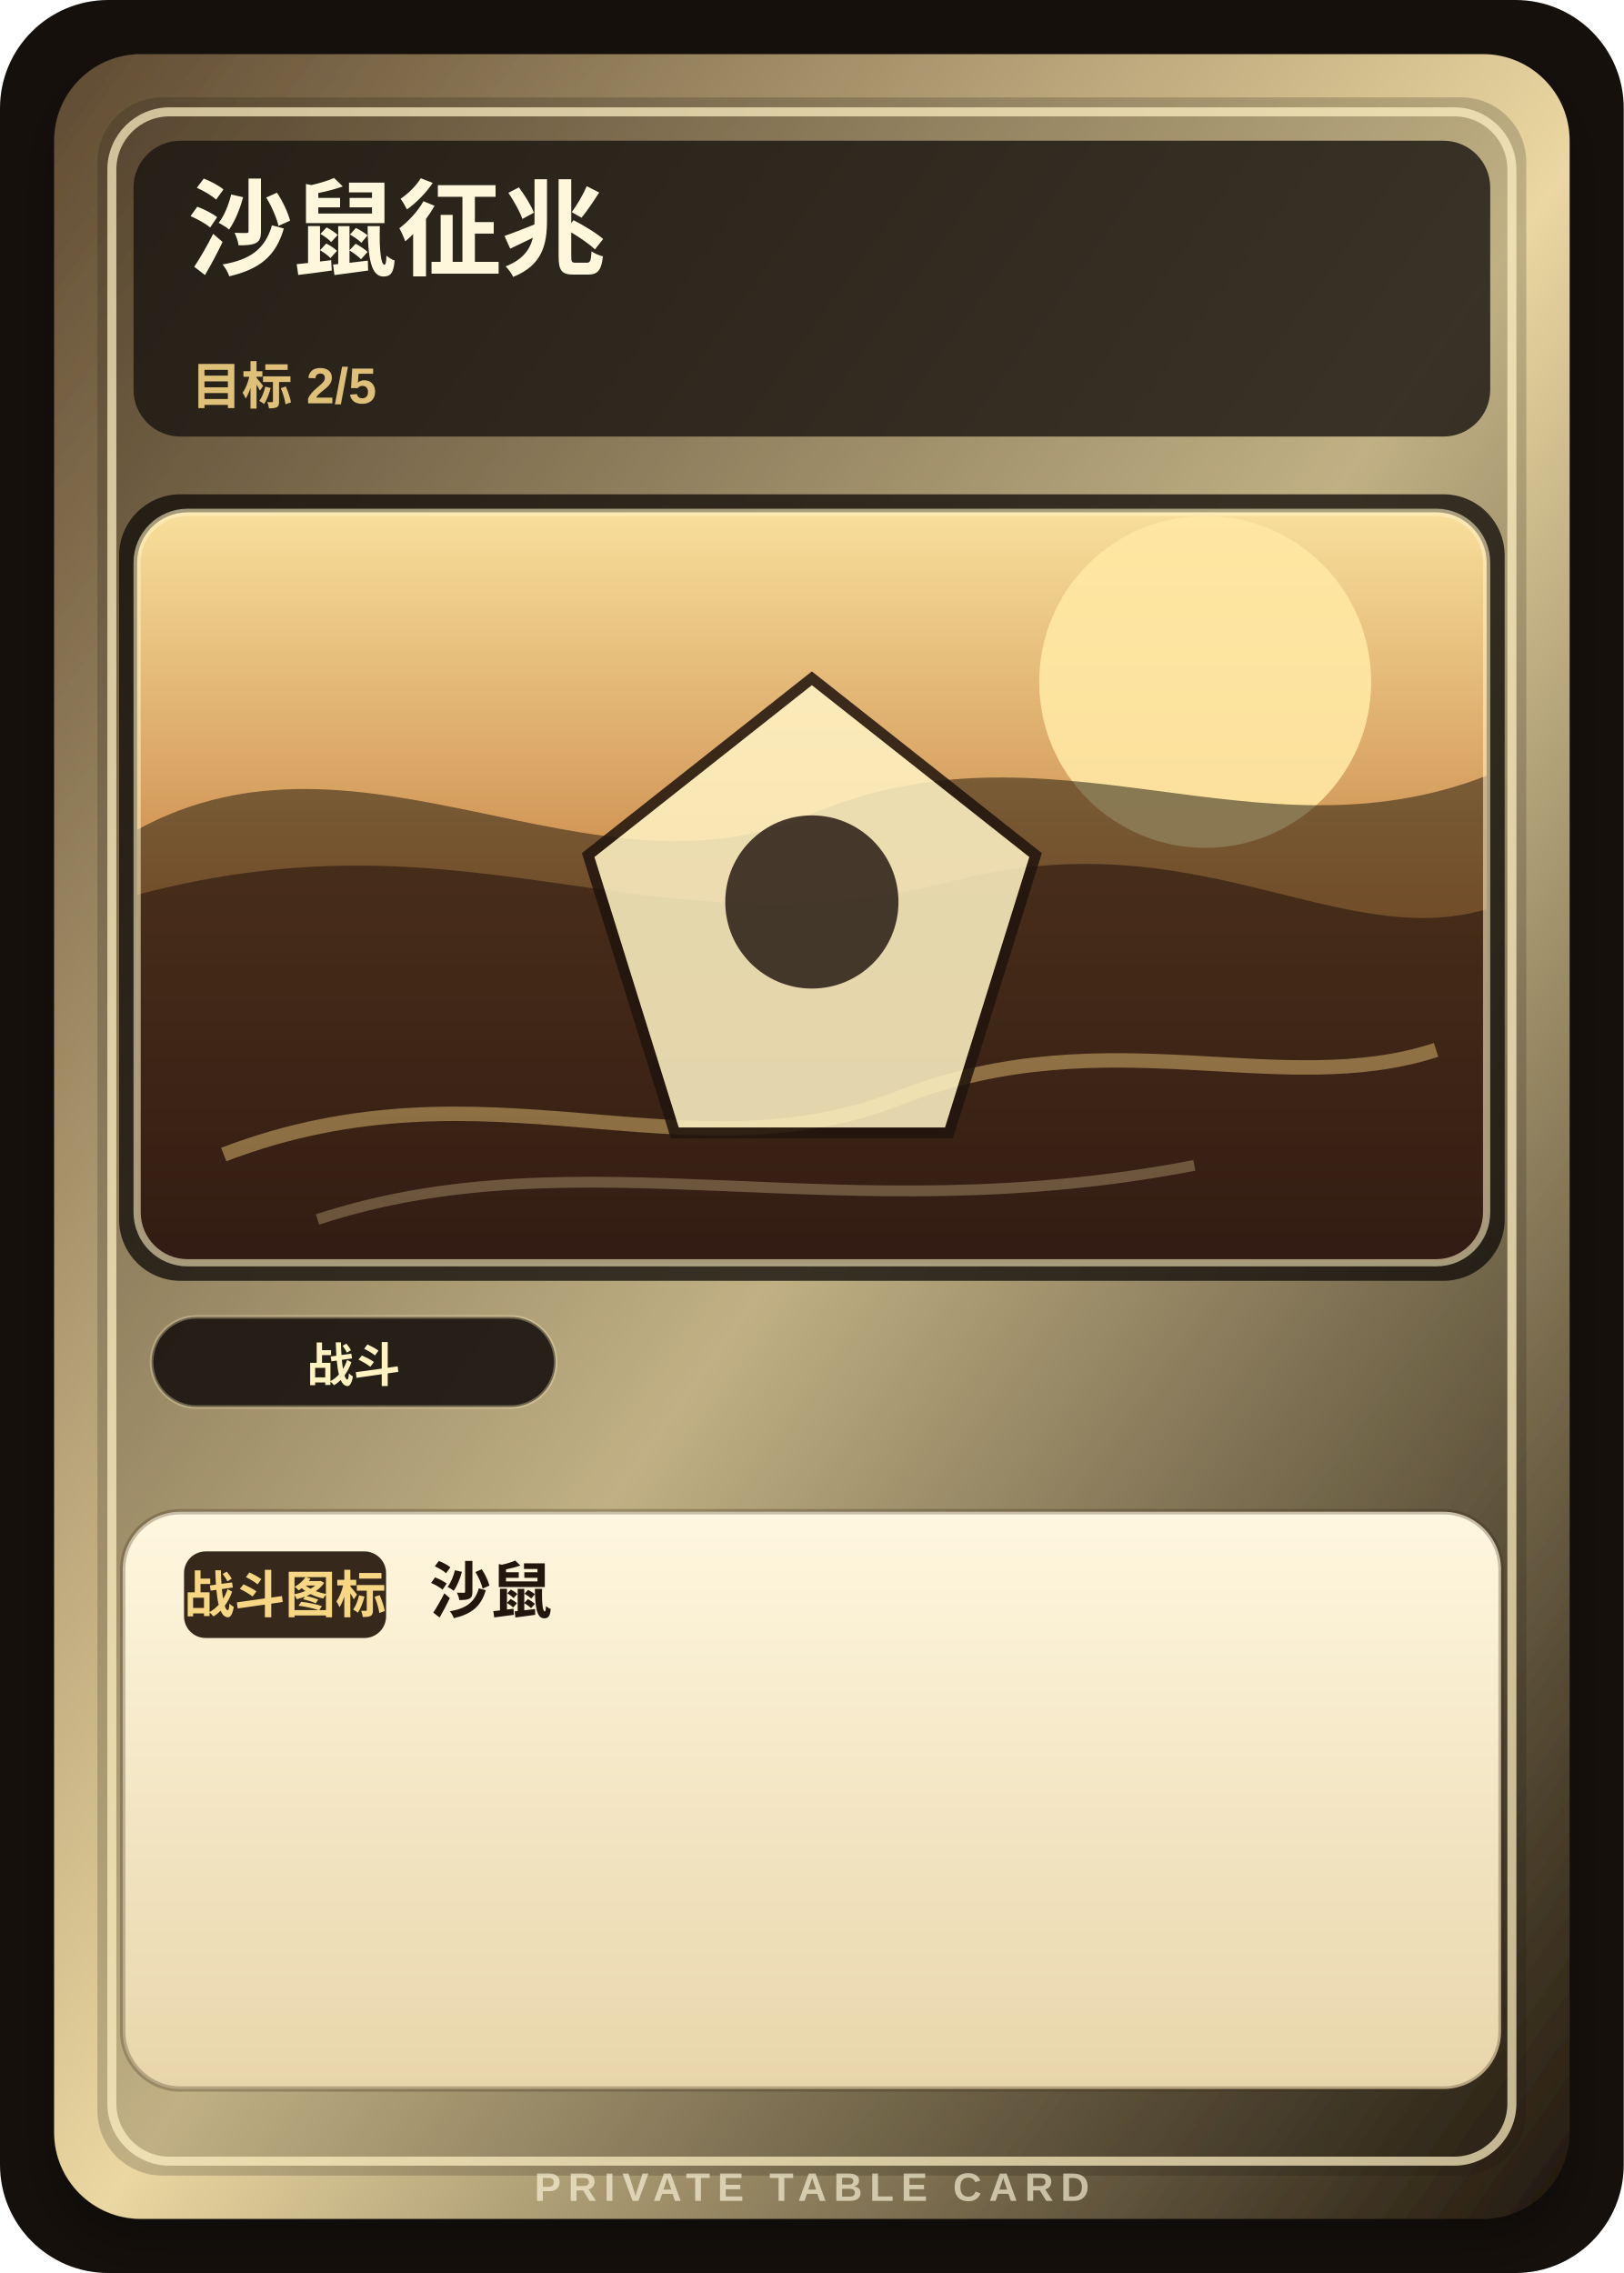
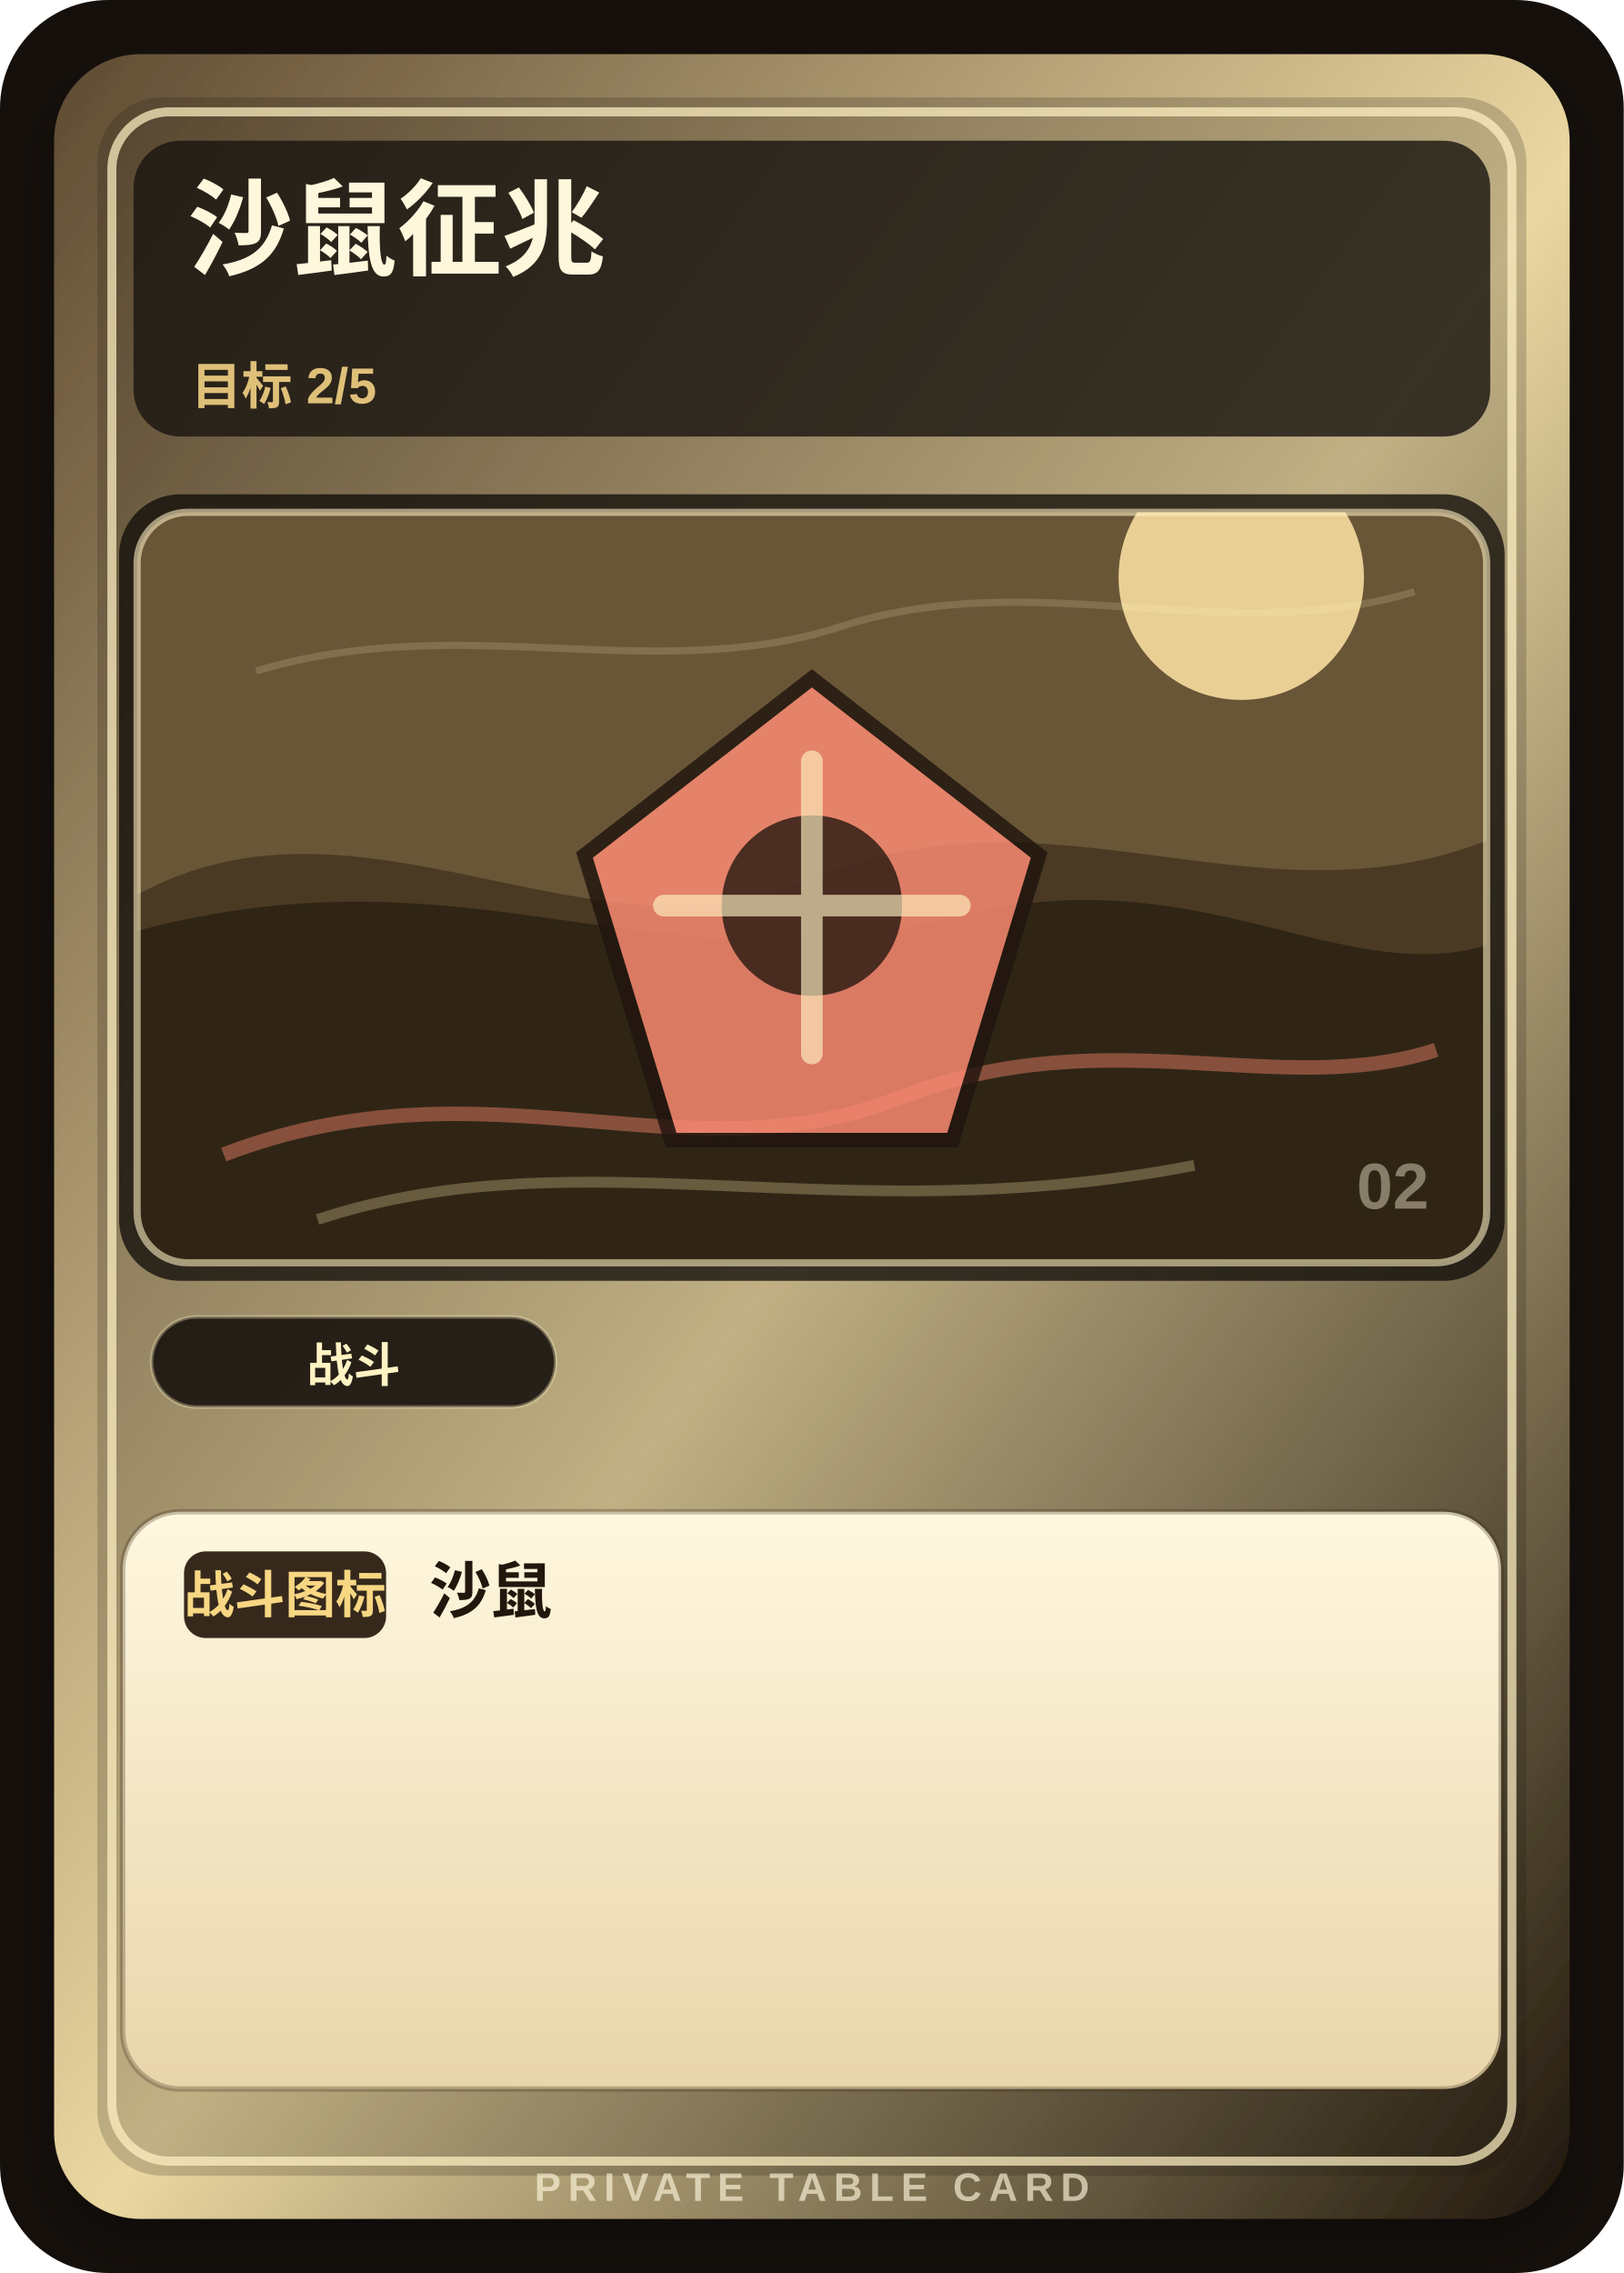
<svg xmlns="http://www.w3.org/2000/svg" width="450" height="630" viewBox="0 0 450 630">
  <defs>
    <linearGradient id="frame" x1="0" y1="0" x2="1" y2="1">
      <stop offset="0" stop-color="#5f4b32" />
      <stop offset="0.52" stop-color="#ead7a1" />
      <stop offset="1" stop-color="#21180d" />
    </linearGradient>
    <linearGradient id="paper" x1="0" y1="0" x2="0" y2="1">
      <stop offset="0" stop-color="#fff7df" />
      <stop offset="1" stop-color="#e8d5aa" />
    </linearGradient>
    <linearGradient id="artSky" x1="0" y1="0" x2="0" y2="1">
      <stop offset="0" stop-color="#f8df9b" />
      <stop offset="0.55" stop-color="#c88445" />
      <stop offset="1" stop-color="#5f2f24" />
    </linearGradient>
    <filter id="softShadow" x="-12%" y="-12%" width="124%" height="124%">
      <feDropShadow dx="0" dy="7" stdDeviation="6" flood-color="#000000" flood-opacity="0.28" />
    </filter>
    <clipPath id="artClip">
      <rect x="38" y="142" width="374" height="208" rx="14" />
    </clipPath>
  </defs>
  <rect width="450" height="630" rx="30" fill="#15100c" />
  <rect x="15" y="15" width="420" height="600" rx="24" fill="url(#frame)" filter="url(#softShadow)" />
  <rect x="27" y="27" width="396" height="576" rx="18" fill="#19130e" opacity="0.2" />
  <rect x="31" y="31" width="388" height="568" rx="16" fill="none" stroke="#fff2c4" stroke-opacity="0.72" stroke-width="2.5" />
  <rect x="37" y="39" width="376" height="82" rx="13" fill="#1b1611" opacity="0.82" />
  <text x="52" y="74" font-family="Arial, 'PingFang SC', sans-serif" font-size="29" font-weight="900" fill="#fff7dc">沙鼠征兆</text>
  <text x="53" y="112" font-family="Arial, 'PingFang SC', sans-serif" font-size="14" font-weight="800" fill="#dfc079">目标 2/5</text>
  <rect x="33" y="137" width="384" height="218" rx="17" fill="#110d09" opacity="0.78" />
  <g clip-path="url(#artClip)">
-     <rect x="38" y="142" width="374" height="208" fill="url(#artSky)" />
-     <circle cx="334" cy="189" r="46" fill="#ffe8a3" opacity="0.9" />
-     <path d="M38 230 C100 196, 164 252, 224 226 C291 197, 348 240, 412 215 L412 350 L38 350 Z" fill="#21180d" opacity="0.52" />
-     <path d="M38 248 C132 223, 180 266, 265 244 C332 227, 371 264, 412 252 L412 350 L38 350 Z" fill="#2a170f" opacity="0.62" />
-     <path d="M62 320 C135 292, 190 328, 250 304 C307 282, 355 305, 398 291" fill="none" stroke="#f5d27f" stroke-opacity="0.44" stroke-width="4" />
+     <rect x="38" y="142" width="374" height="208" fill="#695637" />
+     <circle cx="344" cy="160" r="34" fill="#ffe2a4" opacity="0.86" />
+     <path d="M71 186 C127 169, 181 190, 232 174 C286 156, 339 180, 392 164" fill="none" stroke="#fff3bd" stroke-opacity="0.16" stroke-width="2" />
+     <path d="M38 248 C100 214, 164 270, 224 244 C291 215, 348 258, 412 233 L412 350 L38 350 Z" fill="#342615" opacity="0.58" />
+     <path d="M38 258 C132 233, 180 276, 265 254 C332 237, 371 274, 412 262 L412 350 L38 350 Z" fill="#21180d" opacity="0.62" />
+     <path d="M62 320 C135 292, 190 328, 250 304 C307 282, 355 305, 398 291" fill="none" stroke="#ff8c74" stroke-opacity="0.42" stroke-width="4" />
    <path d="M88 338 C161 314, 233 342, 331 323" fill="none" stroke="#f8e6aa" stroke-opacity="0.28" stroke-width="3" />
-     <path d="M225 188 L287 237 L263 314 H187 L163 237 Z" fill="#fff2c4" opacity="0.86" stroke="#20140d" stroke-width="3" />
-     <circle cx="225" cy="250" r="24" fill="#20140d" opacity="0.82" />
+     <path d="M225 188 L288 237 L264 316 H186 L162 237 Z" fill="#ff8c74" opacity="0.82" stroke="#20140d" stroke-width="4" />
+     <circle cx="225" cy="251" r="25" fill="#20140d" opacity="0.78" />
+     <path d="M225 211 V292 M184 251 H266" stroke="#fff2c4" stroke-opacity="0.64" stroke-width="6" stroke-linecap="round" />
+     <text x="396" y="335" text-anchor="end" font-family="Arial, sans-serif" font-size="18" font-weight="900" fill="#fff7dc" opacity="0.42">02</text>
  </g>
  <rect x="38" y="142" width="374" height="208" rx="14" fill="none" stroke="#fff2c4" stroke-opacity="0.58" stroke-width="2" />
  <g transform="translate(42 365)">
    <g transform="translate(0 0)">
      <rect width="112" height="25" rx="12.5" fill="#17120d" opacity="0.9" stroke="#fff2c4" stroke-opacity="0.34" />
      <text x="56" y="18" text-anchor="middle" font-family="Arial, 'PingFang SC', sans-serif" font-size="13" font-weight="900" fill="#fff3c2">战斗</text>
    </g>
  </g>
  <rect x="34" y="419" width="382" height="160" rx="16" fill="url(#paper)" stroke="#3b2a18" stroke-opacity="0.28" stroke-width="1.5" />
  <g>
    <rect x="51" y="430" width="56" height="24" rx="6" fill="#25180c" opacity="0.92" />
    <text x="79" y="447" text-anchor="middle" font-family="Arial, 'PingFang SC', sans-serif" font-size="14" font-weight="900" fill="#f7d783">战斗图标</text>
    <text x="119" y="447" font-family="Arial, 'PingFang SC', sans-serif" font-size="17" font-weight="800" fill="#22160d">沙鼠</text>
  </g>
  <text x="225" y="610" text-anchor="middle" font-family="Arial, sans-serif" font-size="11" font-weight="800" letter-spacing="2" fill="#fff7dc" opacity="0.64">PRIVATE TABLE CARD</text>
</svg>
